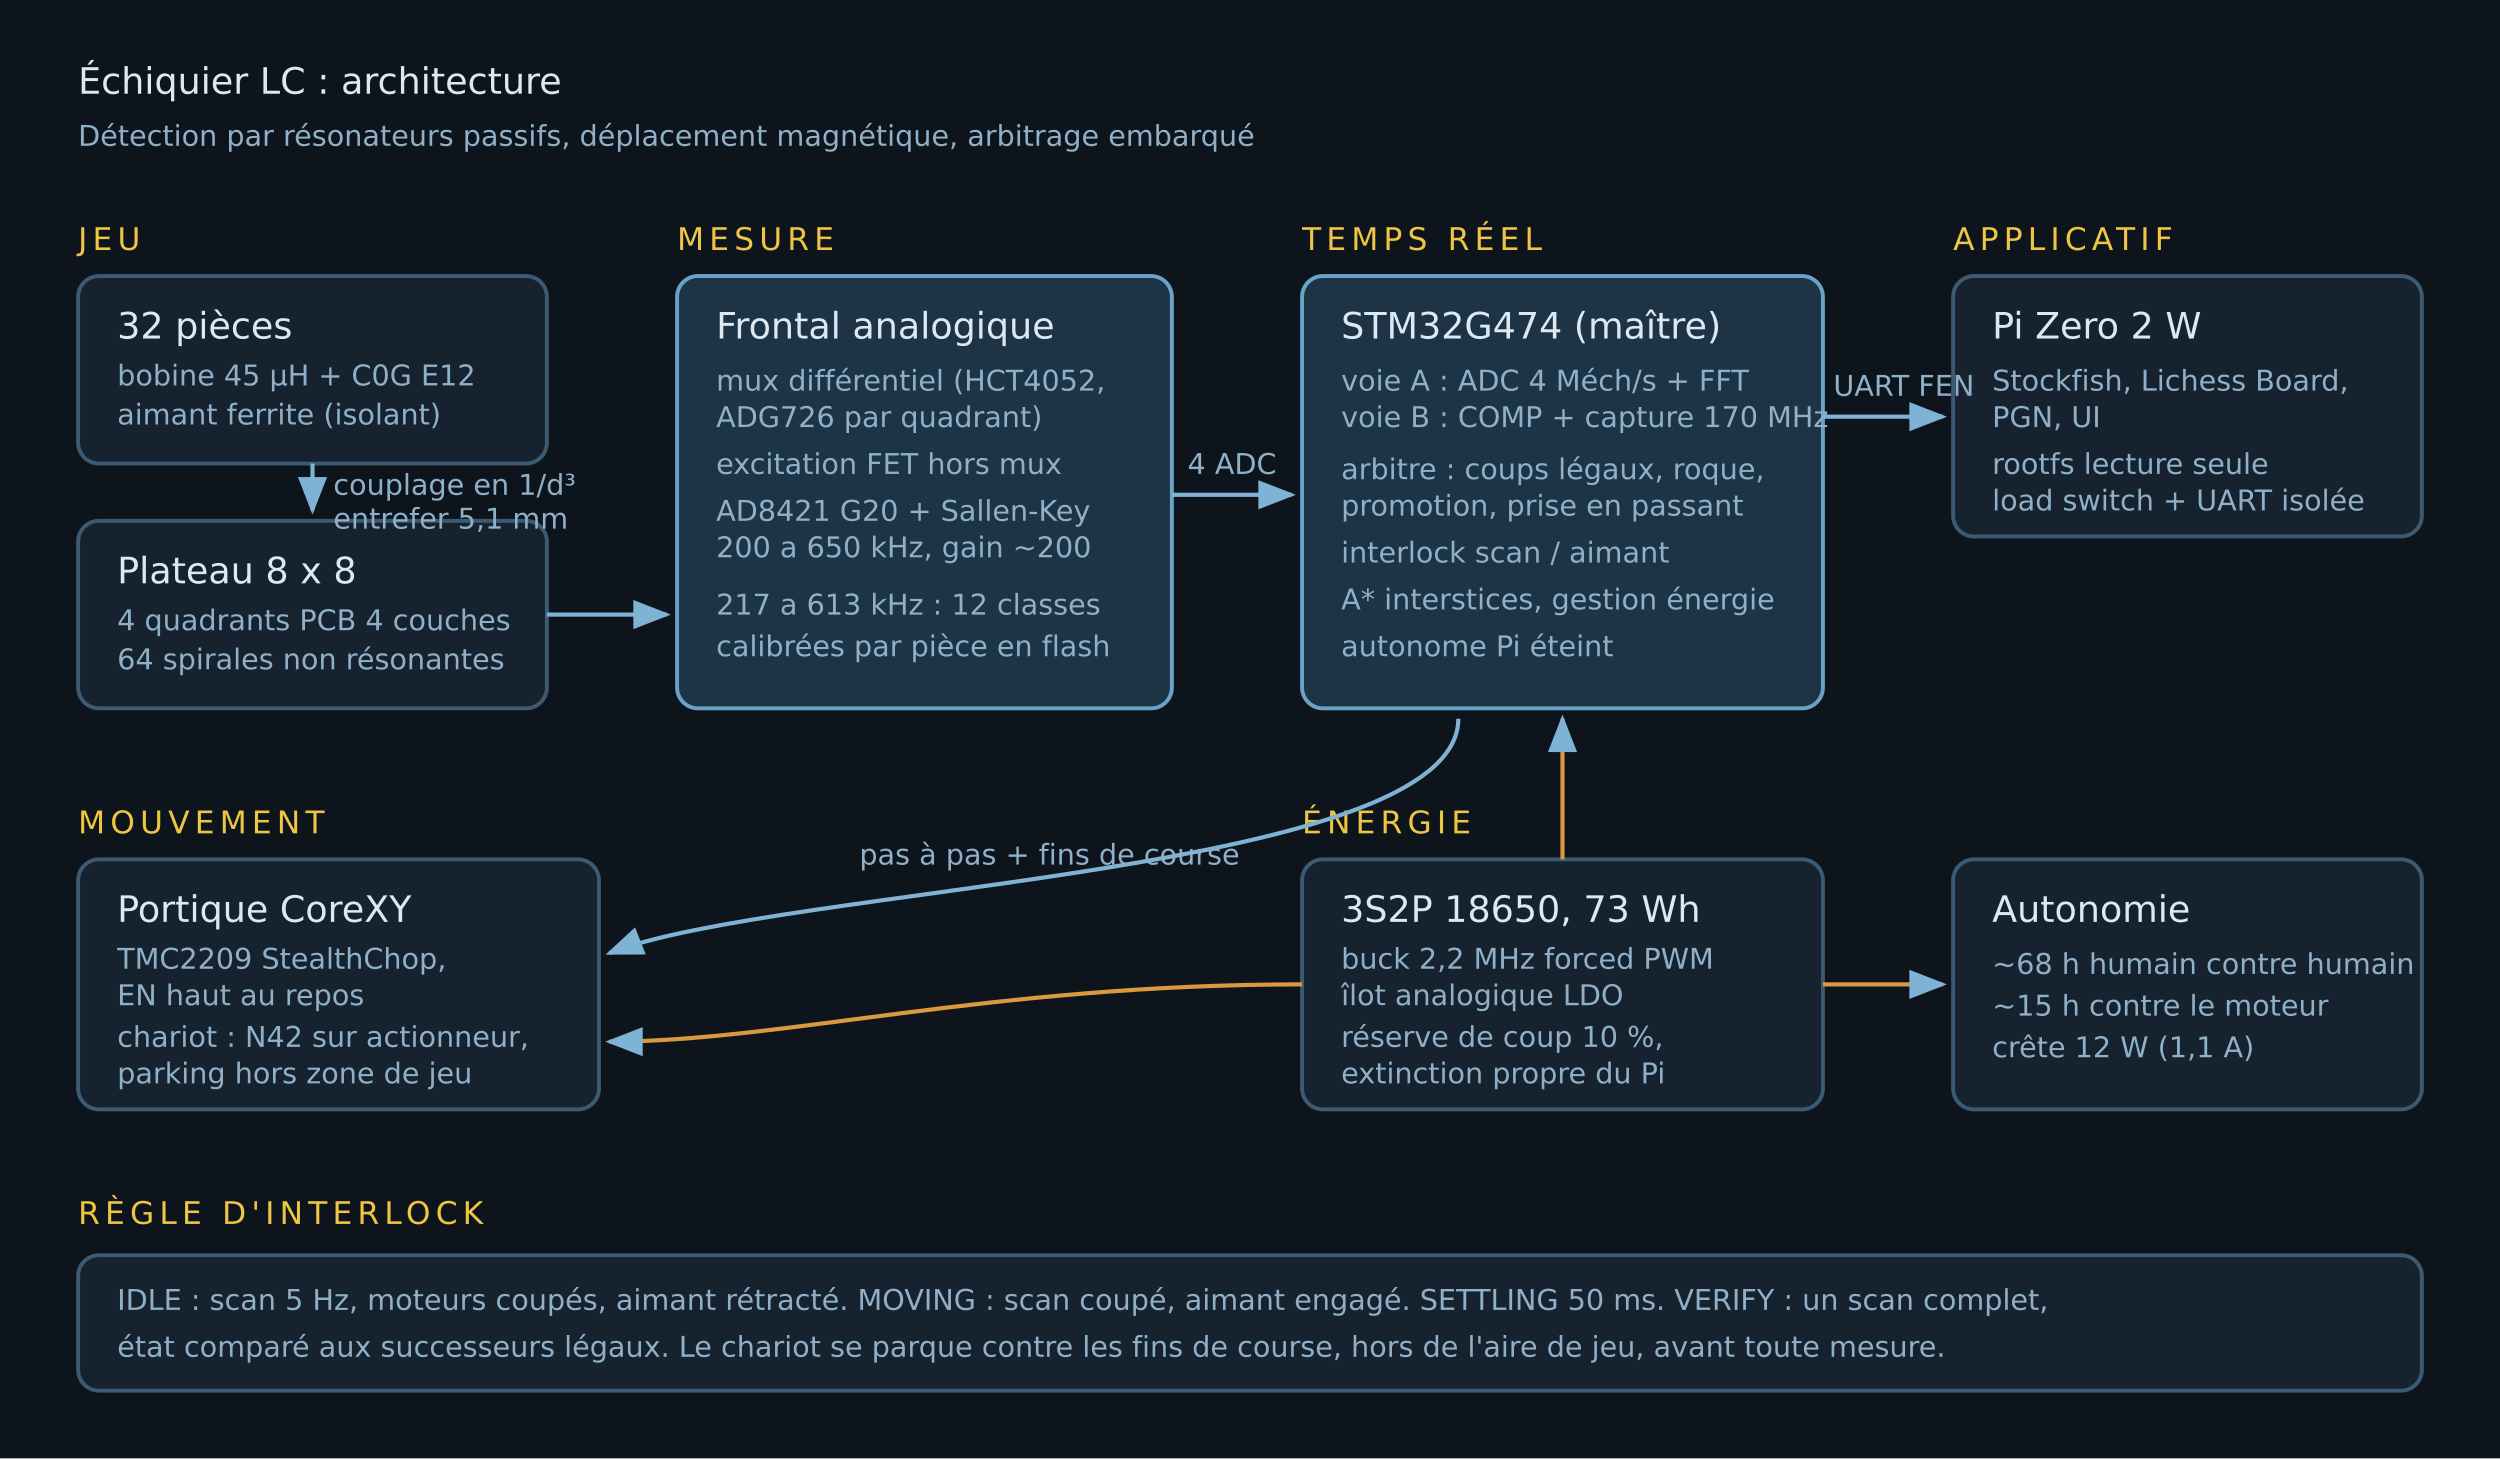
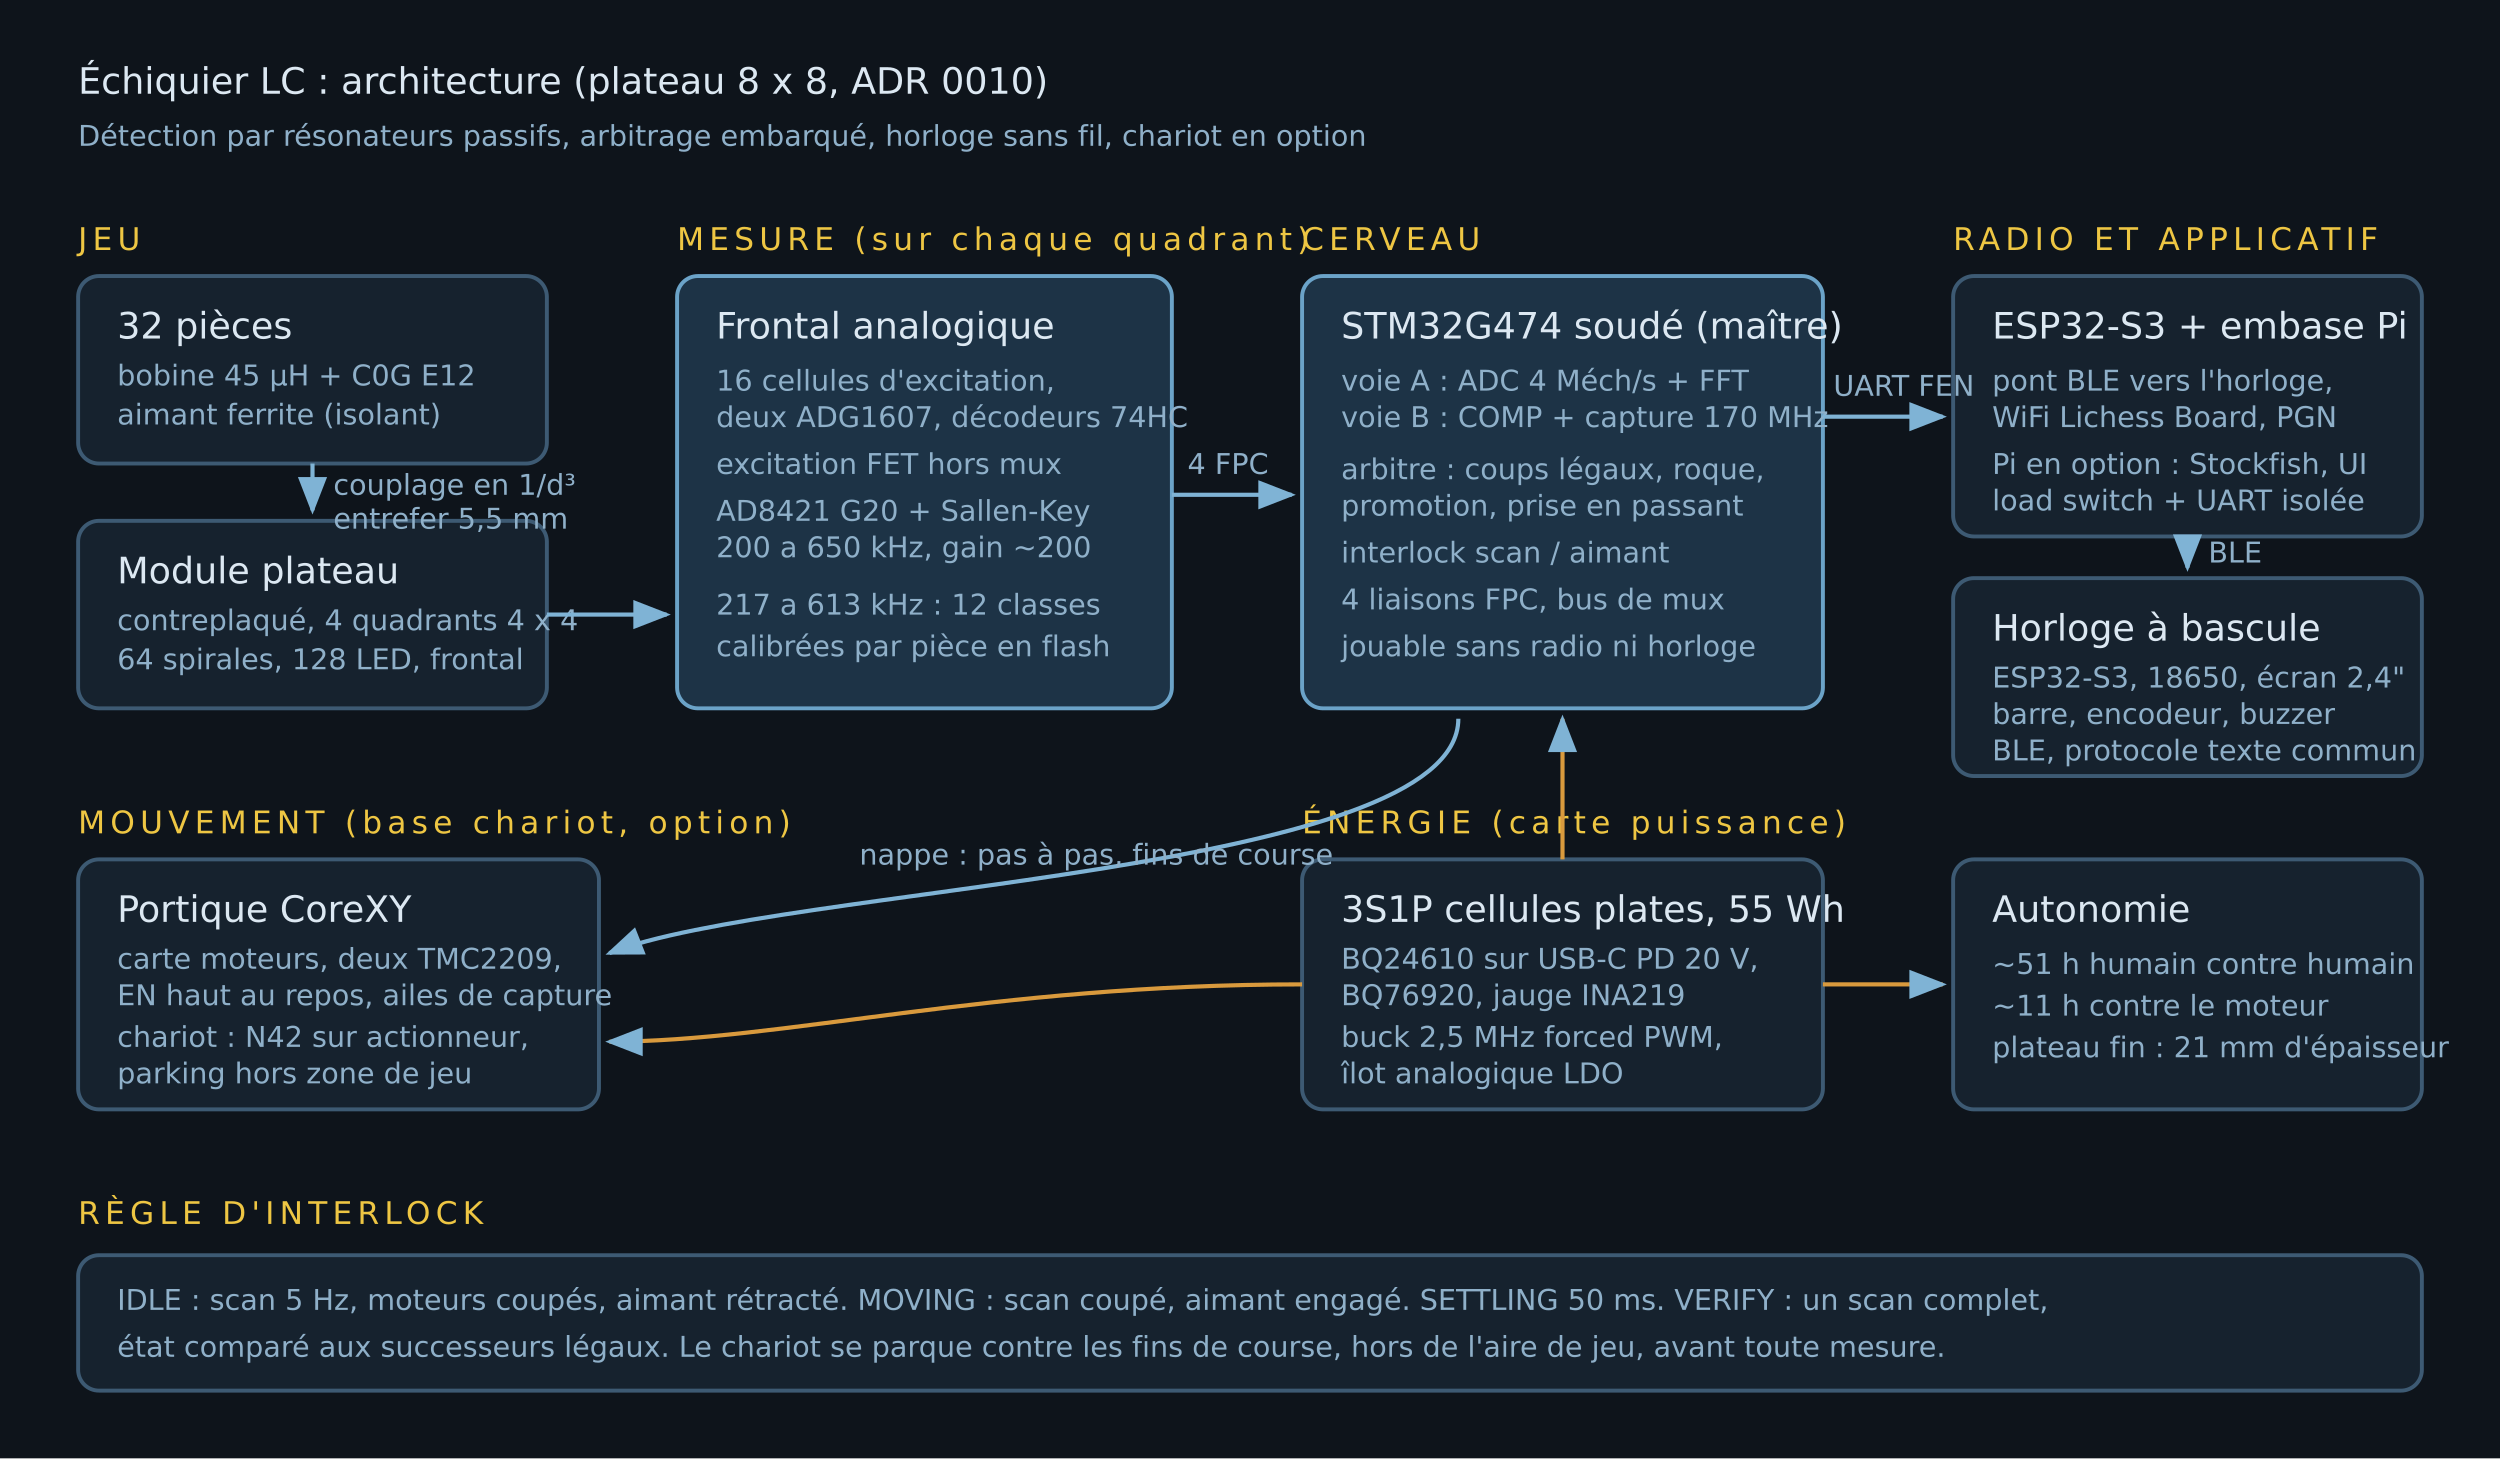
<svg xmlns="http://www.w3.org/2000/svg" width="960" height="560" viewBox="0 0 960 560" font-family="Verdana, DejaVu Sans, sans-serif">
  <defs>
    <marker id="a" markerWidth="9" markerHeight="7" refX="8" refY="3.5" orient="auto">
      <polygon points="0 0, 9 3.5, 0 7" fill="#7fb3d5" />
    </marker>
    <style>
      .box { fill: #16222e; stroke: #3d5a73; stroke-width: 1.5; rx: 8; }
      .accent { fill: #1d3346; stroke: #6ba3c8; }
      .t { fill: #dce8f2; font-size: 14px; }
      .s { fill: #8fb0c9; font-size: 11px; }
      .h { fill: #eec643; font-size: 12px; letter-spacing: 2px; }
      .w { stroke: #7fb3d5; stroke-width: 1.6; fill: none; marker-end: url(#a); }
      .wp { stroke: #d99a3d; stroke-width: 1.6; fill: none; marker-end: url(#a); }
    </style>
  </defs>
  <rect width="960" height="560" fill="#0e141b" />
-   <text x="30" y="36" class="t" font-size="20">Échiquier LC : architecture</text>
-   <text x="30" y="56" class="s">Détection par résonateurs passifs, déplacement magnétique, arbitrage embarqué</text>
+   <text x="30" y="36" class="t" font-size="20">Échiquier LC : architecture (plateau 8 x 8, ADR 0010)</text>
+   <text x="30" y="56" class="s">Détection par résonateurs passifs, arbitrage embarqué, horloge sans fil, chariot en option</text>
  <text x="30" y="96" class="h">JEU</text>
  <rect x="30" y="106" width="180" height="72" class="box" />
  <text x="45" y="130" class="t">32 pièces</text>
  <text x="45" y="148" class="s">bobine 45 µH + C0G E12</text>
  <text x="45" y="163" class="s">aimant ferrite (isolant)</text>
  <rect x="30" y="200" width="180" height="72" class="box" />
-   <text x="45" y="224" class="t">Plateau 8 x 8</text>
-   <text x="45" y="242" class="s">4 quadrants PCB 4 couches</text>
-   <text x="45" y="257" class="s">64 spirales non résonantes</text>
-   <text x="260" y="96" class="h">MESURE</text>
+   <text x="45" y="224" class="t">Module plateau</text>
+   <text x="45" y="242" class="s">contreplaqué, 4 quadrants 4 x 4</text>
+   <text x="45" y="257" class="s">64 spirales, 128 LED, frontal</text>
+   <text x="260" y="96" class="h">MESURE (sur chaque quadrant)</text>
  <rect x="260" y="106" width="190" height="166" class="box accent" />
  <text x="275" y="130" class="t">Frontal analogique</text>
-   <text x="275" y="150" class="s">mux différentiel (HCT4052,</text>
-   <text x="275" y="164" class="s">ADG726 par quadrant)</text>
+   <text x="275" y="150" class="s">16 cellules d'excitation,</text>
+   <text x="275" y="164" class="s">deux ADG1607, décodeurs 74HC</text>
  <text x="275" y="182" class="s">excitation FET hors mux</text>
  <text x="275" y="200" class="s">AD8421 G20 + Sallen-Key</text>
  <text x="275" y="214" class="s">200 a 650 kHz, gain ~200</text>
  <text x="275" y="236" class="s">217 a 613 kHz : 12 classes</text>
  <text x="275" y="252" class="s">calibrées par pièce en flash</text>
-   <text x="500" y="96" class="h">TEMPS RÉEL</text>
+   <text x="500" y="96" class="h">CERVEAU</text>
  <rect x="500" y="106" width="200" height="166" class="box accent" />
-   <text x="515" y="130" class="t">STM32G474 (maître)</text>
+   <text x="515" y="130" class="t">STM32G474 soudé (maître)</text>
  <text x="515" y="150" class="s">voie A : ADC 4 Méch/s + FFT</text>
  <text x="515" y="164" class="s">voie B : COMP + capture 170 MHz</text>
  <text x="515" y="184" class="s">arbitre : coups légaux, roque,</text>
  <text x="515" y="198" class="s">promotion, prise en passant</text>
  <text x="515" y="216" class="s">interlock scan / aimant</text>
-   <text x="515" y="234" class="s">A* interstices, gestion énergie</text>
-   <text x="515" y="252" class="s">autonome Pi éteint</text>
-   <text x="750" y="96" class="h">APPLICATIF</text>
+   <text x="515" y="234" class="s">4 liaisons FPC, bus de mux</text>
+   <text x="515" y="252" class="s">jouable sans radio ni horloge</text>
+   <text x="750" y="96" class="h">RADIO ET APPLICATIF</text>
  <rect x="750" y="106" width="180" height="100" class="box" />
-   <text x="765" y="130" class="t">Pi Zero 2 W</text>
-   <text x="765" y="150" class="s">Stockfish, Lichess Board,</text>
-   <text x="765" y="164" class="s">PGN, UI</text>
-   <text x="765" y="182" class="s">rootfs lecture seule</text>
+   <text x="765" y="130" class="t">ESP32-S3 + embase Pi</text>
+   <text x="765" y="150" class="s">pont BLE vers l'horloge,</text>
+   <text x="765" y="164" class="s">WiFi Lichess Board, PGN</text>
+   <text x="765" y="182" class="s">Pi en option : Stockfish, UI</text>
  <text x="765" y="196" class="s">load switch + UART isolée</text>
-   <text x="30" y="320" class="h">MOUVEMENT</text>
+   <rect x="750" y="222" width="180" height="76" class="box" />
+   <text x="765" y="246" class="t">Horloge à bascule</text>
+   <text x="765" y="264" class="s">ESP32-S3, 18650, écran 2,4"</text>
+   <text x="765" y="278" class="s">barre, encodeur, buzzer</text>
+   <text x="765" y="292" class="s">BLE, protocole texte commun</text>
+   <text x="30" y="320" class="h">MOUVEMENT (base chariot, option)</text>
  <rect x="30" y="330" width="200" height="96" class="box" />
  <text x="45" y="354" class="t">Portique CoreXY</text>
-   <text x="45" y="372" class="s">TMC2209 StealthChop,</text>
-   <text x="45" y="386" class="s">EN haut au repos</text>
+   <text x="45" y="372" class="s">carte moteurs, deux TMC2209,</text>
+   <text x="45" y="386" class="s">EN haut au repos, ailes de capture</text>
  <text x="45" y="402" class="s">chariot : N42 sur actionneur,</text>
  <text x="45" y="416" class="s">parking hors zone de jeu</text>
-   <text x="500" y="320" class="h">ÉNERGIE</text>
+   <text x="500" y="320" class="h">ÉNERGIE (carte puissance)</text>
  <rect x="500" y="330" width="200" height="96" class="box" />
-   <text x="515" y="354" class="t">3S2P 18650, 73 Wh</text>
-   <text x="515" y="372" class="s">buck 2,2 MHz forced PWM</text>
-   <text x="515" y="386" class="s">îlot analogique LDO</text>
-   <text x="515" y="402" class="s">réserve de coup 10 %,</text>
-   <text x="515" y="416" class="s">extinction propre du Pi</text>
+   <text x="515" y="354" class="t">3S1P cellules plates, 55 Wh</text>
+   <text x="515" y="372" class="s">BQ24610 sur USB-C PD 20 V,</text>
+   <text x="515" y="386" class="s">BQ76920, jauge INA219</text>
+   <text x="515" y="402" class="s">buck 2,5 MHz forced PWM,</text>
+   <text x="515" y="416" class="s">îlot analogique LDO</text>
  <rect x="750" y="330" width="180" height="96" class="box" />
  <text x="765" y="354" class="t">Autonomie</text>
-   <text x="765" y="374" class="s">~68 h humain contre humain</text>
-   <text x="765" y="390" class="s">~15 h contre le moteur</text>
-   <text x="765" y="406" class="s">crête 12 W (1,1 A)</text>
+   <text x="765" y="374" class="s">~51 h humain contre humain</text>
+   <text x="765" y="390" class="s">~11 h contre le moteur</text>
+   <text x="765" y="406" class="s">plateau fin : 21 mm d'épaisseur</text>
  <path class="w" d="M120 178 V196" />
  <text x="128" y="190" class="s">couplage en 1/d³</text>
-   <text x="128" y="203" class="s" font-size="10">entrefer 5,1 mm</text>
+   <text x="128" y="203" class="s" font-size="10">entrefer 5,5 mm</text>
  <path class="w" d="M210 236 H256" />
  <path class="w" d="M450 190 H496" />
-   <text x="456" y="182" class="s">4 ADC</text>
+   <text x="456" y="182" class="s">4 FPC</text>
  <path class="w" d="M700 160 H746" />
  <text x="704" y="152" class="s">UART FEN</text>
+   <path class="w" d="M840 206 V218" />
+   <text x="848" y="216" class="s" font-size="10">BLE</text>
  <path class="w" d="M560 276 C 560 336 300 340 234 366" />
-   <text x="330" y="332" class="s">pas à pas + fins de course</text>
+   <text x="330" y="332" class="s">nappe : pas à pas, fins de course</text>
  <path class="wp" d="M600 330 V276" />
  <path class="wp" d="M700 378 H746" />
  <path class="wp" d="M500 378 C 380 378 300 400 234 400" />
  <text x="30" y="470" class="h">RÈGLE D'INTERLOCK</text>
  <rect x="30" y="482" width="900" height="52" class="box" />
  <text x="45" y="503" class="s">IDLE : scan 5 Hz, moteurs coupés, aimant rétracté.  MOVING : scan coupé, aimant engagé.  SETTLING 50 ms.  VERIFY : un scan complet,</text>
  <text x="45" y="521" class="s">état comparé aux successeurs légaux. Le chariot se parque contre les fins de course, hors de l'aire de jeu, avant toute mesure.</text>
</svg>
